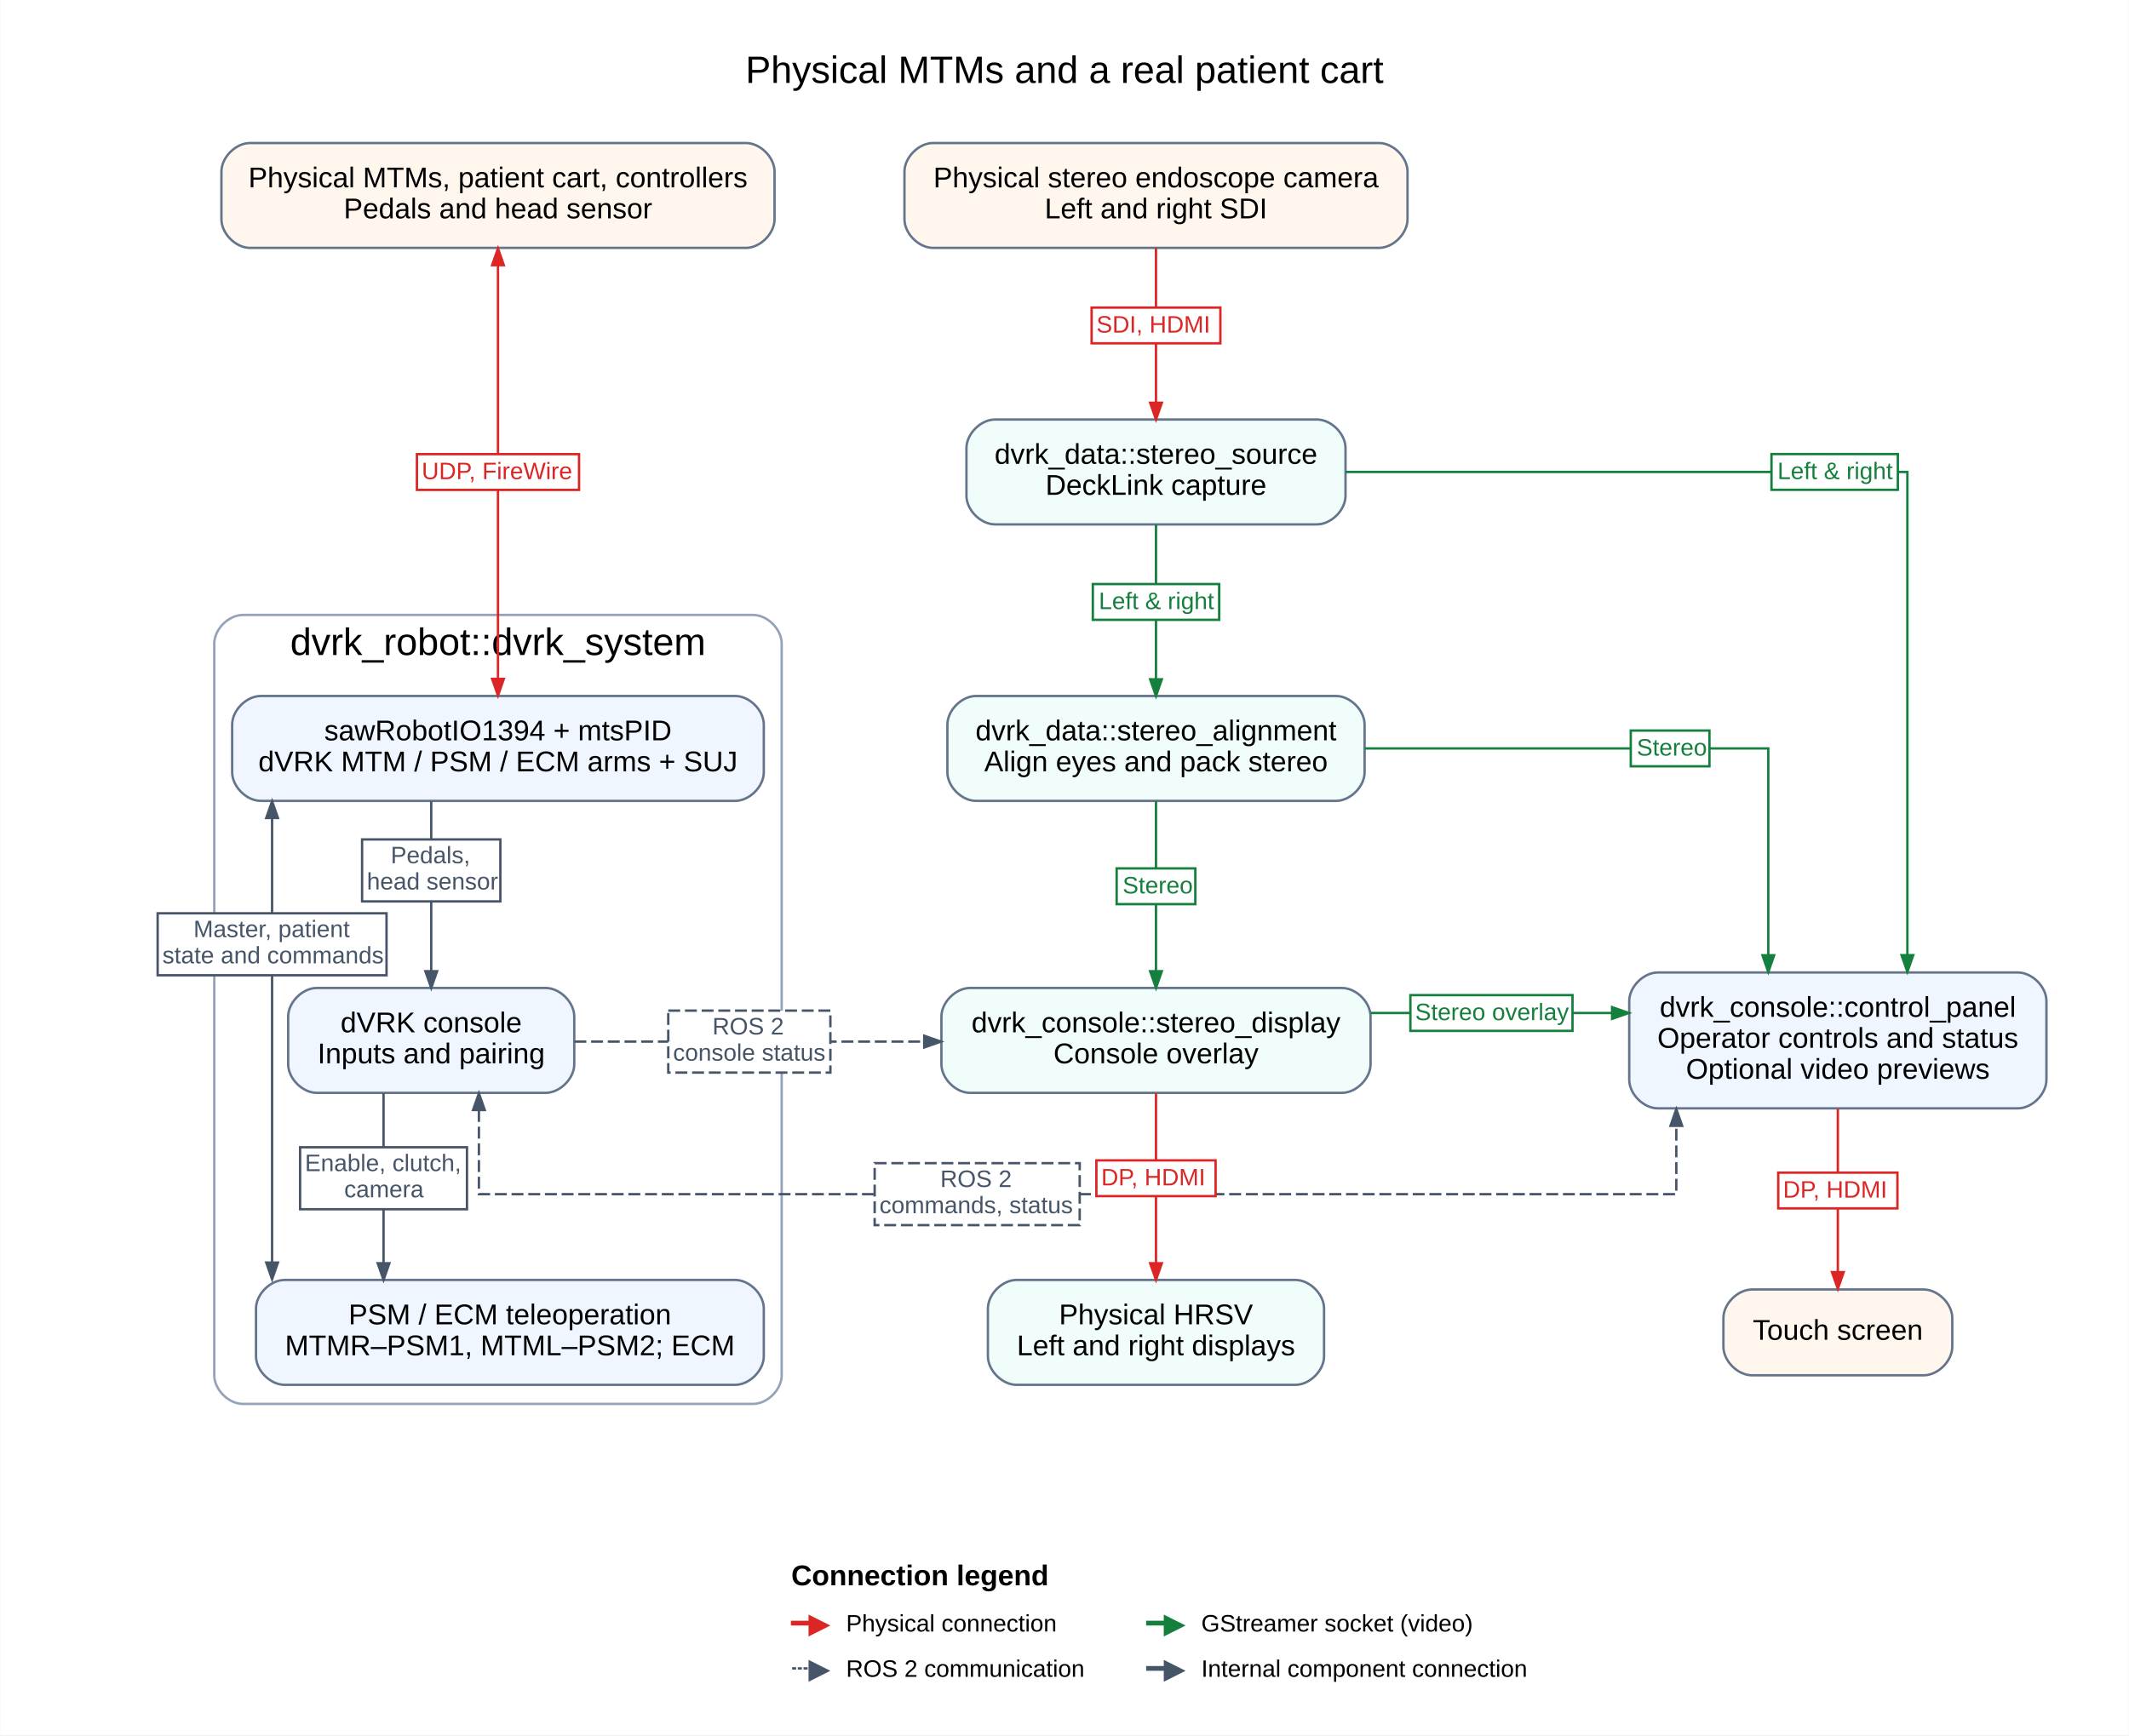
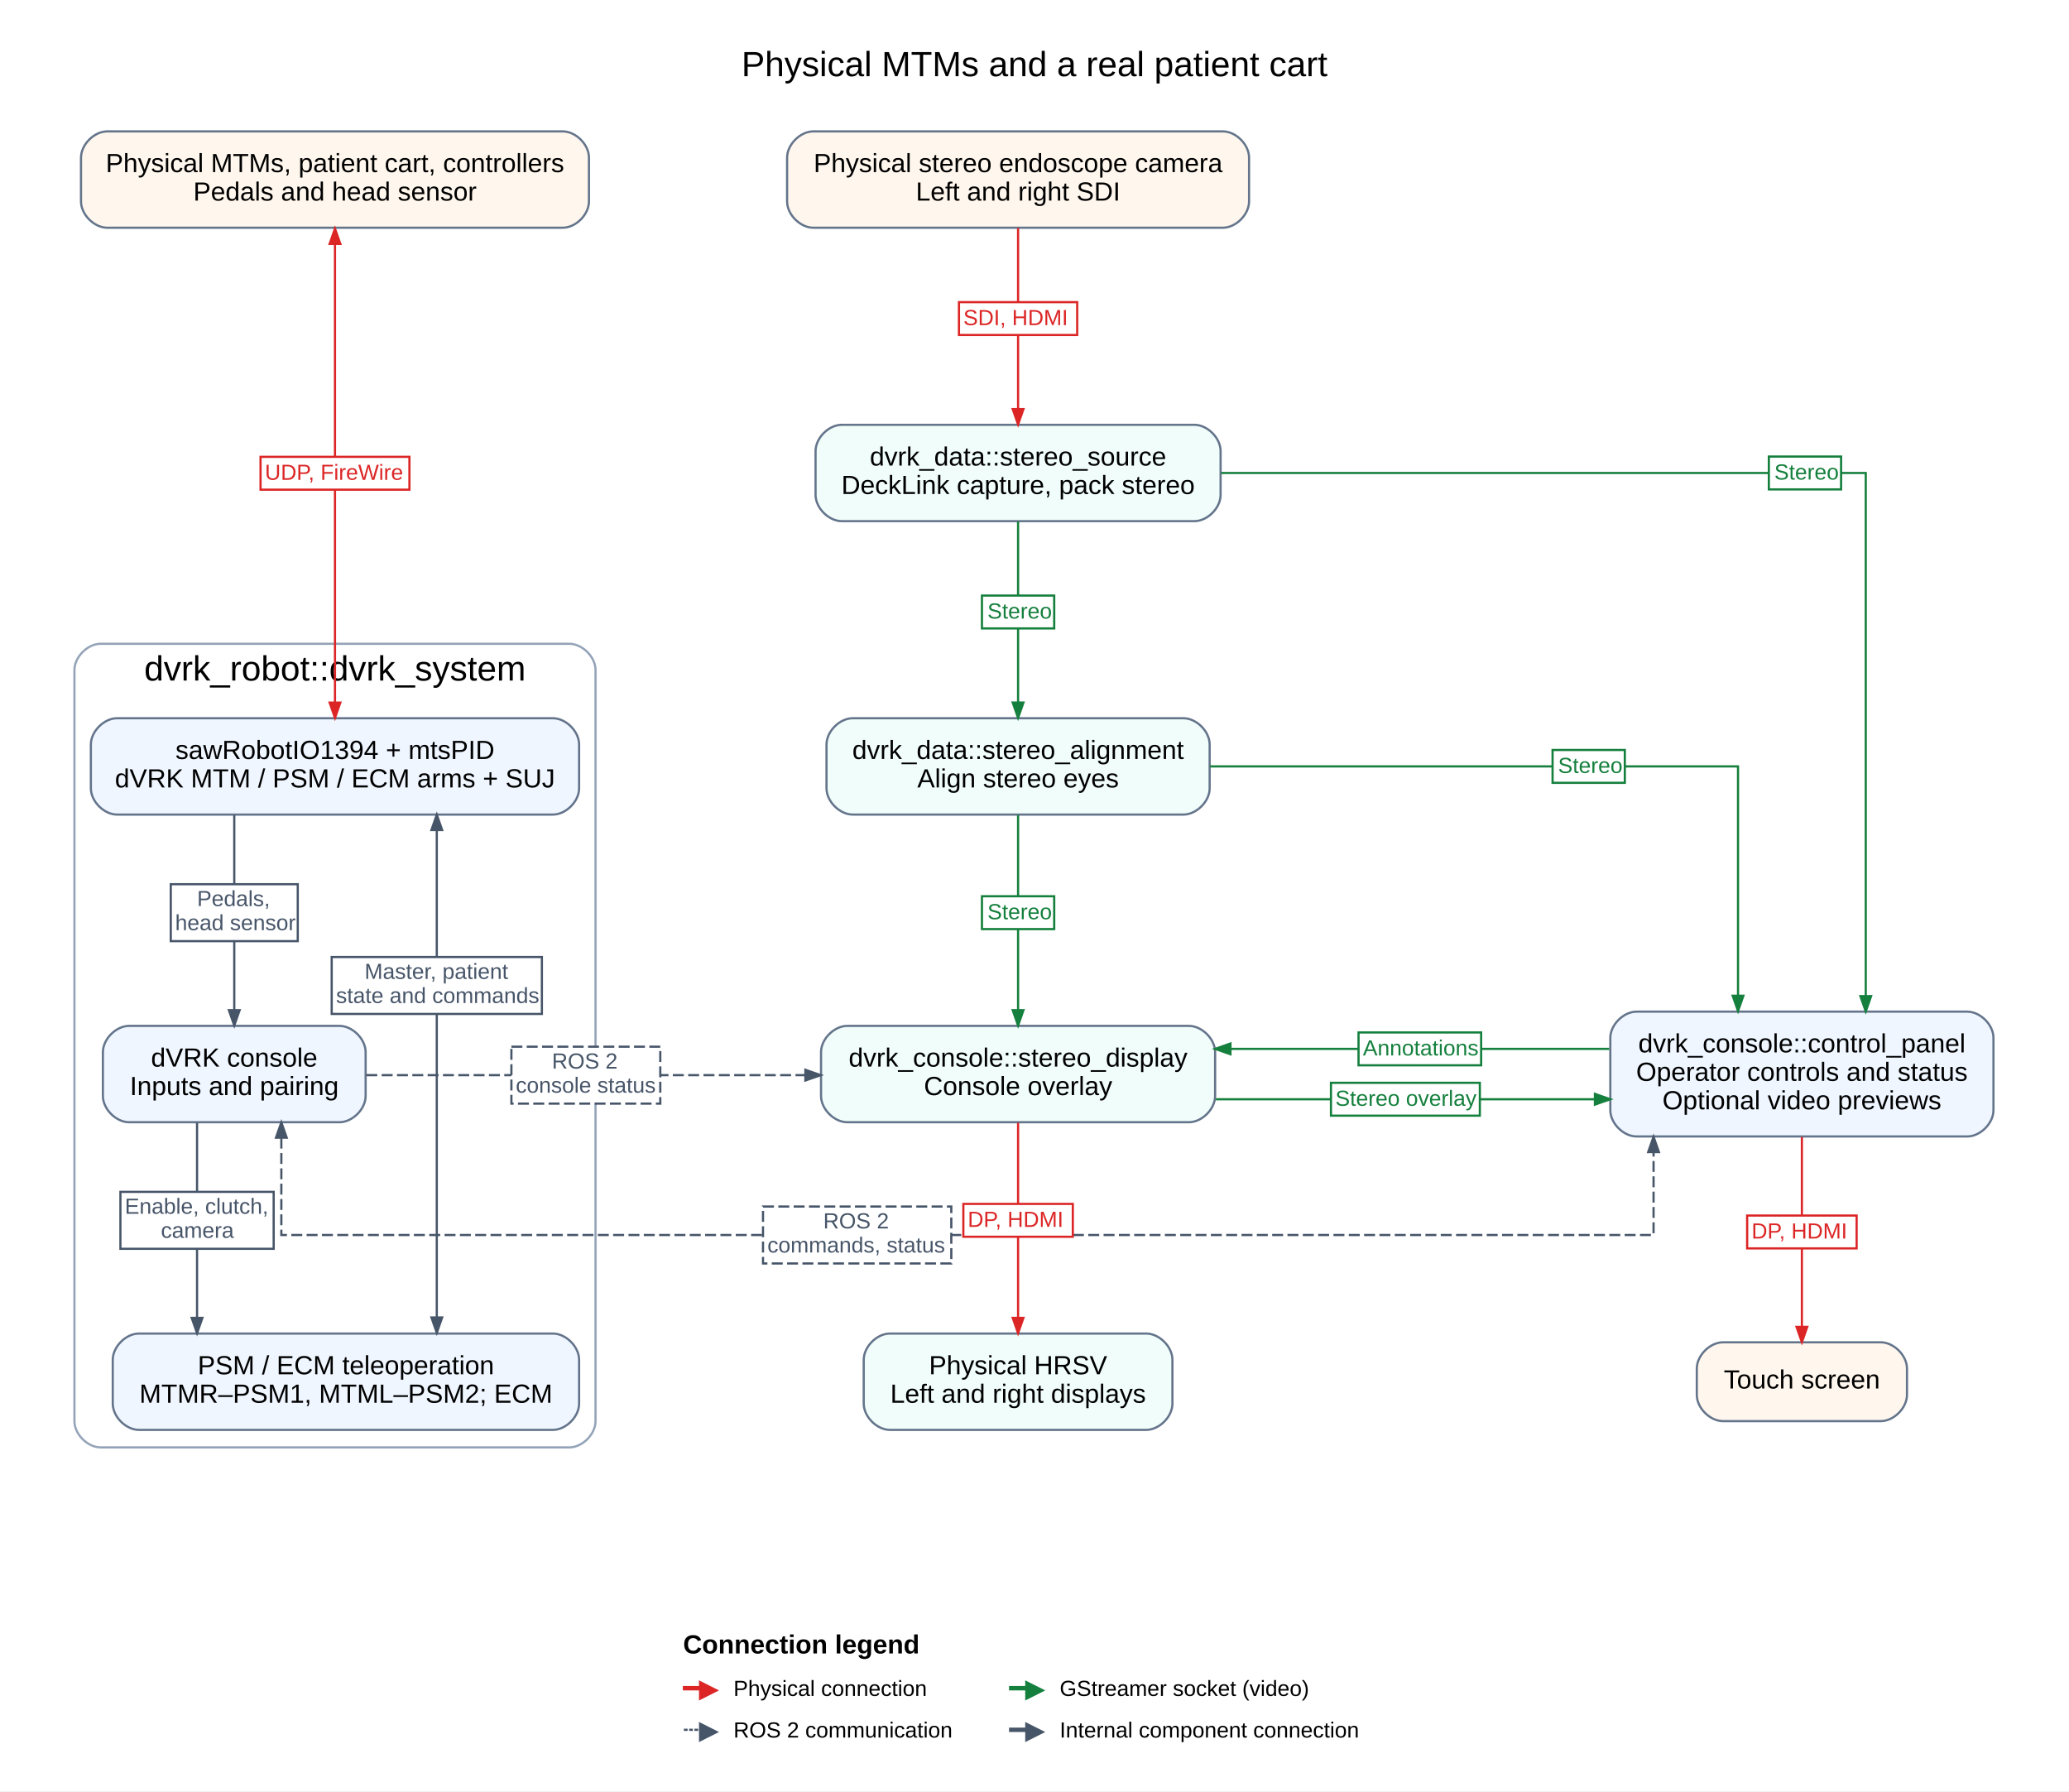
- <svg xmlns="http://www.w3.org/2000/svg" width="893pt" height="728pt" viewBox="0.00 0.00 892.75 728.00">
-   <g id="graph0" class="graph" transform="scale(1 1) rotate(0) translate(18 710)">
-     <polygon fill="white" stroke="transparent" points="-18,18 -18,-710 874.75,-710 874.75,18 -18,18" />
-     <text text-anchor="middle" x="428.38" y="-675.2" font-family="Arial,Helvetica,sans-serif" font-size="16.00">Physical MTMs and a real patient cart</text>
+ <svg xmlns="http://www.w3.org/2000/svg" width="945pt" height="818pt" viewBox="0.00 0.00 945.00 818.00">
+   <g id="graph0" class="graph" transform="scale(1 1) rotate(0) translate(18 800)">
+     <polygon fill="white" stroke="transparent" points="-18,18 -18,-800 927,-800 927,18 -18,18" />
+     <text text-anchor="middle" x="454.5" y="-765.2" font-family="Arial,Helvetica,sans-serif" font-size="16.00">Physical MTMs and a real patient cart</text>
    <g id="clust1" class="cluster">
</g>
    <g id="clust2" class="cluster">
-       <path fill="white" stroke="#94a3b8" d="M83.75,-121C83.75,-121 297.75,-121 297.75,-121 303.75,-121 309.75,-127 309.75,-133 309.75,-133 309.75,-440 309.75,-440 309.75,-446 303.75,-452 297.75,-452 297.75,-452 83.75,-452 83.75,-452 77.75,-452 71.75,-446 71.75,-440 71.75,-440 71.75,-133 71.75,-133 71.75,-127 77.75,-121 83.75,-121" />
-       <text text-anchor="middle" x="190.75" y="-435.2" font-family="Arial,Helvetica,sans-serif" font-size="16.00">dvrk_robot::dvrk_system</text>
+       <path fill="white" stroke="#94a3b8" d="M28,-139C28,-139 242,-139 242,-139 248,-139 254,-145 254,-151 254,-151 254,-494 254,-494 254,-500 248,-506 242,-506 242,-506 28,-506 28,-506 22,-506 16,-500 16,-494 16,-494 16,-151 16,-151 16,-145 22,-139 28,-139" />
+       <text text-anchor="middle" x="135" y="-489.2" font-family="Arial,Helvetica,sans-serif" font-size="16.00">dvrk_robot::dvrk_system</text>
    </g>
    <g id="clust3" class="cluster">
</g>
    <g id="clust4" class="cluster">
</g>
    <g id="node1" class="node">
-       <path fill="#fff7ed" stroke="#64748b" d="M294.75,-650C294.75,-650 86.75,-650 86.75,-650 80.75,-650 74.75,-644 74.75,-638 74.75,-638 74.75,-618 74.75,-618 74.75,-612 80.75,-606 86.75,-606 86.75,-606 294.75,-606 294.75,-606 300.75,-606 306.75,-612 306.75,-618 306.75,-618 306.75,-638 306.75,-638 306.75,-644 300.75,-650 294.75,-650" />
-       <text text-anchor="middle" x="190.75" y="-631.4" font-family="Arial,Helvetica,sans-serif" font-size="12.00">Physical MTMs, patient cart, controllers</text>
-       <text text-anchor="middle" x="190.75" y="-618.4" font-family="Arial,Helvetica,sans-serif" font-size="12.00">Pedals and head sensor</text>
+       <path fill="#fff7ed" stroke="#64748b" d="M239,-740C239,-740 31,-740 31,-740 25,-740 19,-734 19,-728 19,-728 19,-708 19,-708 19,-702 25,-696 31,-696 31,-696 239,-696 239,-696 245,-696 251,-702 251,-708 251,-708 251,-728 251,-728 251,-734 245,-740 239,-740" />
+       <text text-anchor="middle" x="135" y="-721.4" font-family="Arial,Helvetica,sans-serif" font-size="12.00">Physical MTMs, patient cart, controllers</text>
+       <text text-anchor="middle" x="135" y="-708.4" font-family="Arial,Helvetica,sans-serif" font-size="12.00">Pedals and head sensor</text>
    </g>
    <g id="node2" class="node">
-       <path fill="#eff6ff" stroke="#64748b" d="M290.25,-418C290.25,-418 91.25,-418 91.25,-418 85.25,-418 79.25,-412 79.25,-406 79.25,-406 79.25,-386 79.25,-386 79.25,-380 85.25,-374 91.25,-374 91.25,-374 290.25,-374 290.25,-374 296.25,-374 302.25,-380 302.25,-386 302.25,-386 302.25,-406 302.25,-406 302.25,-412 296.25,-418 290.25,-418" />
-       <text text-anchor="middle" x="190.75" y="-399.4" font-family="Arial,Helvetica,sans-serif" font-size="12.00">sawRobotIO1394 + mtsPID</text>
-       <text text-anchor="middle" x="190.75" y="-386.4" font-family="Arial,Helvetica,sans-serif" font-size="12.00">dVRK MTM / PSM / ECM arms + SUJ</text>
+       <path fill="#eff6ff" stroke="#64748b" d="M234.5,-472C234.5,-472 35.5,-472 35.5,-472 29.5,-472 23.5,-466 23.5,-460 23.5,-460 23.5,-440 23.5,-440 23.5,-434 29.5,-428 35.5,-428 35.5,-428 234.5,-428 234.5,-428 240.5,-428 246.5,-434 246.5,-440 246.5,-440 246.5,-460 246.5,-460 246.5,-466 240.5,-472 234.5,-472" />
+       <text text-anchor="middle" x="135" y="-453.4" font-family="Arial,Helvetica,sans-serif" font-size="12.00">sawRobotIO1394 + mtsPID</text>
+       <text text-anchor="middle" x="135" y="-440.4" font-family="Arial,Helvetica,sans-serif" font-size="12.00">dVRK MTM / PSM / ECM arms + SUJ</text>
    </g>
    <g id="edge4" class="edge">
-       <path fill="none" stroke="#dc2626" d="M190.75,-598.75C190.75,-598.75 190.75,-425.18 190.75,-425.18" />
-       <polygon fill="#dc2626" stroke="#dc2626" points="193.2,-425.18 190.75,-418.18 188.3,-425.18 193.2,-425.18" />
-       <polygon fill="#dc2626" stroke="#dc2626" points="188.3,-598.75 190.75,-605.75 193.2,-598.75 188.3,-598.75" />
+       <path fill="none" stroke="#dc2626" d="M135,-688.61C135,-688.61 135,-479.14 135,-479.14" />
+       <polygon fill="#dc2626" stroke="#dc2626" points="137.45,-479.14 135,-472.14 132.55,-479.14 137.45,-479.14" />
+       <polygon fill="#dc2626" stroke="#dc2626" points="132.55,-688.61 135,-695.61 137.45,-688.61 132.55,-688.61" />
    </g>
    <g id="node3" class="node">
-       <path fill="#eff6ff" stroke="#64748b" d="M210.75,-295.5C210.75,-295.5 114.75,-295.5 114.75,-295.5 108.75,-295.5 102.75,-289.5 102.75,-283.5 102.75,-283.5 102.75,-263.5 102.75,-263.5 102.75,-257.5 108.75,-251.5 114.75,-251.5 114.75,-251.5 210.75,-251.5 210.75,-251.5 216.75,-251.5 222.75,-257.5 222.75,-263.5 222.75,-263.5 222.75,-283.5 222.75,-283.5 222.75,-289.5 216.75,-295.5 210.75,-295.5" />
-       <text text-anchor="middle" x="162.75" y="-276.9" font-family="Arial,Helvetica,sans-serif" font-size="12.00">dVRK console</text>
-       <text text-anchor="middle" x="162.75" y="-263.9" font-family="Arial,Helvetica,sans-serif" font-size="12.00">Inputs and pairing</text>
+       <path fill="#eff6ff" stroke="#64748b" d="M137,-331.5C137,-331.5 41,-331.5 41,-331.5 35,-331.5 29,-325.5 29,-319.5 29,-319.5 29,-299.5 29,-299.5 29,-293.5 35,-287.5 41,-287.5 41,-287.5 137,-287.5 137,-287.5 143,-287.5 149,-293.5 149,-299.5 149,-299.5 149,-319.5 149,-319.5 149,-325.5 143,-331.5 137,-331.5" />
+       <text text-anchor="middle" x="89" y="-312.9" font-family="Arial,Helvetica,sans-serif" font-size="12.00">dVRK console</text>
+       <text text-anchor="middle" x="89" y="-299.9" font-family="Arial,Helvetica,sans-serif" font-size="12.00">Inputs and pairing</text>
    </g>
    <g id="edge1" class="edge">
-       <path fill="none" stroke="#475569" d="M162.75,-373.82C162.75,-373.82 162.75,-302.52 162.75,-302.52" />
-       <polygon fill="#475569" stroke="#475569" points="165.2,-302.52 162.75,-295.52 160.3,-302.52 165.2,-302.52" />
+       <path fill="none" stroke="#475569" d="M89,-427.74C89,-427.74 89,-338.66 89,-338.66" />
+       <polygon fill="#475569" stroke="#475569" points="91.45,-338.66 89,-331.66 86.55,-338.66 91.45,-338.66" />
    </g>
    <g id="node4" class="node">
-       <path fill="#eff6ff" stroke="#64748b" d="M290.25,-173C290.25,-173 101.25,-173 101.25,-173 95.25,-173 89.25,-167 89.25,-161 89.25,-161 89.25,-141 89.25,-141 89.25,-135 95.25,-129 101.25,-129 101.25,-129 290.25,-129 290.25,-129 296.25,-129 302.25,-135 302.25,-141 302.25,-141 302.25,-161 302.25,-161 302.25,-167 296.25,-173 290.25,-173" />
-       <text text-anchor="middle" x="195.75" y="-154.4" font-family="Arial,Helvetica,sans-serif" font-size="12.00">PSM / ECM teleoperation</text>
-       <text text-anchor="middle" x="195.75" y="-141.4" font-family="Arial,Helvetica,sans-serif" font-size="12.00">MTMR–PSM1, MTML–PSM2; ECM</text>
+       <path fill="#eff6ff" stroke="#64748b" d="M234.5,-191C234.5,-191 45.5,-191 45.5,-191 39.5,-191 33.5,-185 33.5,-179 33.5,-179 33.5,-159 33.5,-159 33.5,-153 39.5,-147 45.5,-147 45.5,-147 234.5,-147 234.5,-147 240.5,-147 246.5,-153 246.5,-159 246.5,-159 246.5,-179 246.5,-179 246.5,-185 240.5,-191 234.5,-191" />
+       <text text-anchor="middle" x="140" y="-172.4" font-family="Arial,Helvetica,sans-serif" font-size="12.00">PSM / ECM teleoperation</text>
+       <text text-anchor="middle" x="140" y="-159.4" font-family="Arial,Helvetica,sans-serif" font-size="12.00">MTMR–PSM1, MTML–PSM2; ECM</text>
    </g>
    <g id="edge2" class="edge">
-       <path fill="none" stroke="#475569" d="M96,-366.83C96,-366.83 96,-180.3 96,-180.3" />
-       <polygon fill="#475569" stroke="#475569" points="98.45,-180.3 96,-173.3 93.55,-180.3 98.45,-180.3" />
-       <polygon fill="#475569" stroke="#475569" points="93.55,-366.83 96,-373.83 98.45,-366.83 93.55,-366.83" />
+       <path fill="none" stroke="#475569" d="M181.5,-420.95C181.5,-420.95 181.5,-198.34 181.5,-198.34" />
+       <polygon fill="#475569" stroke="#475569" points="183.95,-198.34 181.5,-191.34 179.05,-198.34 183.95,-198.34" />
+       <polygon fill="#475569" stroke="#475569" points="179.05,-420.95 181.5,-427.95 183.95,-420.95 179.05,-420.95" />
    </g>
    <g id="edge3" class="edge">
-       <path fill="none" stroke="#475569" d="M142.75,-251.32C142.75,-251.32 142.75,-180.02 142.75,-180.02" />
-       <polygon fill="#475569" stroke="#475569" points="145.2,-180.02 142.75,-173.02 140.3,-180.02 145.2,-180.02" />
+       <path fill="none" stroke="#475569" d="M72,-287.24C72,-287.24 72,-198.16 72,-198.16" />
+       <polygon fill="#475569" stroke="#475569" points="74.45,-198.16 72,-191.16 69.55,-198.16 74.45,-198.16" />
    </g>
    <g id="node8" class="node">
-       <path fill="#f0fdfa" stroke="#64748b" d="M544.75,-295.5C544.75,-295.5 388.75,-295.5 388.75,-295.5 382.75,-295.5 376.75,-289.5 376.75,-283.5 376.75,-283.5 376.75,-263.5 376.75,-263.5 376.75,-257.5 382.75,-251.5 388.75,-251.5 388.75,-251.5 544.75,-251.5 544.75,-251.5 550.75,-251.5 556.75,-257.5 556.75,-263.5 556.75,-263.5 556.75,-283.5 556.75,-283.5 556.75,-289.5 550.75,-295.5 544.75,-295.5" />
-       <text text-anchor="middle" x="466.75" y="-276.9" font-family="Arial,Helvetica,sans-serif" font-size="12.00">dvrk_console::stereo_display</text>
-       <text text-anchor="middle" x="466.75" y="-263.9" font-family="Arial,Helvetica,sans-serif" font-size="12.00">Console overlay</text>
+       <path fill="#f0fdfa" stroke="#64748b" d="M525,-331.5C525,-331.5 369,-331.5 369,-331.5 363,-331.5 357,-325.5 357,-319.5 357,-319.5 357,-299.5 357,-299.5 357,-293.5 363,-287.5 369,-287.5 369,-287.5 525,-287.5 525,-287.5 531,-287.5 537,-293.5 537,-299.5 537,-299.5 537,-319.5 537,-319.5 537,-325.5 531,-331.5 525,-331.5" />
+       <text text-anchor="middle" x="447" y="-312.9" font-family="Arial,Helvetica,sans-serif" font-size="12.00">dvrk_console::stereo_display</text>
+       <text text-anchor="middle" x="447" y="-299.9" font-family="Arial,Helvetica,sans-serif" font-size="12.00">Console overlay</text>
    </g>
    <g id="edge8" class="edge">
-       <path fill="none" stroke="#475569" stroke-dasharray="5,2" d="M222.81,-273C222.81,-273 369.54,-273 369.54,-273" />
-       <polygon fill="#475569" stroke="#475569" points="369.54,-275.45 376.54,-273 369.54,-270.55 369.54,-275.45" />
+       <path fill="none" stroke="#475569" stroke-dasharray="5,2" d="M149.32,-309C149.32,-309 349.84,-309 349.84,-309" />
+       <polygon fill="#475569" stroke="#475569" points="349.84,-311.45 356.84,-309 349.84,-306.55 349.84,-311.45" />
    </g>
    <g id="node10" class="node">
-       <path fill="#eff6ff" stroke="#64748b" d="M828.25,-302C828.25,-302 677.25,-302 677.25,-302 671.25,-302 665.25,-296 665.25,-290 665.25,-290 665.25,-257 665.25,-257 665.25,-251 671.25,-245 677.25,-245 677.25,-245 828.25,-245 828.25,-245 834.25,-245 840.25,-251 840.25,-257 840.25,-257 840.25,-290 840.25,-290 840.25,-296 834.25,-302 828.25,-302" />
-       <text text-anchor="middle" x="752.75" y="-283.4" font-family="Arial,Helvetica,sans-serif" font-size="12.00">dvrk_console::control_panel</text>
-       <text text-anchor="middle" x="752.75" y="-270.4" font-family="Arial,Helvetica,sans-serif" font-size="12.00">Operator controls and status</text>
-       <text text-anchor="middle" x="752.75" y="-257.4" font-family="Arial,Helvetica,sans-serif" font-size="12.00">Optional video previews</text>
+       <path fill="#eff6ff" stroke="#64748b" d="M880.5,-338C880.5,-338 729.5,-338 729.5,-338 723.5,-338 717.5,-332 717.5,-326 717.5,-326 717.5,-293 717.5,-293 717.5,-287 723.5,-281 729.5,-281 729.5,-281 880.5,-281 880.5,-281 886.5,-281 892.5,-287 892.5,-293 892.5,-293 892.5,-326 892.5,-326 892.5,-332 886.5,-338 880.5,-338" />
+       <text text-anchor="middle" x="805" y="-319.4" font-family="Arial,Helvetica,sans-serif" font-size="12.00">dvrk_console::control_panel</text>
+       <text text-anchor="middle" x="805" y="-306.4" font-family="Arial,Helvetica,sans-serif" font-size="12.00">Operator controls and status</text>
+       <text text-anchor="middle" x="805" y="-293.4" font-family="Arial,Helvetica,sans-serif" font-size="12.00">Optional video previews</text>
    </g>
    <g id="edge10" class="edge">
-       <path fill="none" stroke="#475569" stroke-dasharray="5,2" d="M182.75,-244.3C182.75,-244.3 182.75,-209 182.75,-209 182.75,-209 685,-209 685,-209 685,-209 685,-237.65 685,-237.65" />
-       <polygon fill="#475569" stroke="#475569" points="180.3,-244.3 182.75,-251.3 185.2,-244.3 180.3,-244.3" />
-       <polygon fill="#475569" stroke="#475569" points="682.55,-237.65 685,-244.65 687.45,-237.65 682.55,-237.65" />
+       <path fill="none" stroke="#475569" stroke-dasharray="5,2" d="M110.5,-280.45C110.5,-280.45 110.5,-236 110.5,-236 110.5,-236 737.25,-236 737.25,-236 737.25,-236 737.25,-273.87 737.25,-273.87" />
+       <polygon fill="#475569" stroke="#475569" points="108.05,-280.45 110.5,-287.45 112.95,-280.45 108.05,-280.45" />
+       <polygon fill="#475569" stroke="#475569" points="734.8,-273.87 737.25,-280.87 739.7,-273.87 734.8,-273.87" />
    </g>
    <g id="node13" class="node">
-       <text text-anchor="start" x="313.75" y="-44.9" font-family="Arial,Helvetica,sans-serif" font-weight="bold" font-size="12.00">Connection legend</text>
-       <text text-anchor="start" x="313.75" y="-24.9" font-family="Arial,Helvetica,sans-serif" font-size="12.00" fill="#dc2626">━▶</text>
-       <text text-anchor="start" x="336.75" y="-25.5" font-family="Arial,Helvetica,sans-serif" font-size="10.00">Physical connection</text>
-       <text text-anchor="start" x="462.75" y="-24.9" font-family="Arial,Helvetica,sans-serif" font-size="12.00" fill="#15803d">━▶</text>
-       <text text-anchor="start" x="485.75" y="-25.5" font-family="Arial,Helvetica,sans-serif" font-size="10.00">GStreamer socket (video)</text>
-       <text text-anchor="start" x="313.75" y="-5.9" font-family="Arial,Helvetica,sans-serif" font-size="12.00" fill="#475569">┄▶</text>
-       <text text-anchor="start" x="336.75" y="-6.5" font-family="Arial,Helvetica,sans-serif" font-size="10.00">ROS 2 communication</text>
-       <text text-anchor="start" x="462.75" y="-5.9" font-family="Arial,Helvetica,sans-serif" font-size="12.00" fill="#475569">━▶</text>
-       <text text-anchor="start" x="485.75" y="-6.5" font-family="Arial,Helvetica,sans-serif" font-size="10.00">Internal component connection</text>
+       <text text-anchor="start" x="294" y="-44.9" font-family="Arial,Helvetica,sans-serif" font-weight="bold" font-size="12.00">Connection legend</text>
+       <text text-anchor="start" x="294" y="-24.9" font-family="Arial,Helvetica,sans-serif" font-size="12.00" fill="#dc2626">━▶</text>
+       <text text-anchor="start" x="317" y="-25.5" font-family="Arial,Helvetica,sans-serif" font-size="10.00">Physical connection</text>
+       <text text-anchor="start" x="443" y="-24.9" font-family="Arial,Helvetica,sans-serif" font-size="12.00" fill="#15803d">━▶</text>
+       <text text-anchor="start" x="466" y="-25.5" font-family="Arial,Helvetica,sans-serif" font-size="10.00">GStreamer socket (video)</text>
+       <text text-anchor="start" x="294" y="-5.9" font-family="Arial,Helvetica,sans-serif" font-size="12.00" fill="#475569">┄▶</text>
+       <text text-anchor="start" x="317" y="-6.5" font-family="Arial,Helvetica,sans-serif" font-size="10.00">ROS 2 communication</text>
+       <text text-anchor="start" x="443" y="-5.9" font-family="Arial,Helvetica,sans-serif" font-size="12.00" fill="#475569">━▶</text>
+       <text text-anchor="start" x="466" y="-6.5" font-family="Arial,Helvetica,sans-serif" font-size="10.00">Internal component connection</text>
    </g>
    <g id="node5" class="node">
-       <path fill="#fff7ed" stroke="#64748b" d="M560.25,-650C560.25,-650 373.25,-650 373.25,-650 367.25,-650 361.25,-644 361.25,-638 361.25,-638 361.25,-618 361.25,-618 361.25,-612 367.25,-606 373.25,-606 373.25,-606 560.25,-606 560.25,-606 566.25,-606 572.25,-612 572.25,-618 572.25,-618 572.25,-638 572.25,-638 572.25,-644 566.25,-650 560.25,-650" />
-       <text text-anchor="middle" x="466.75" y="-631.4" font-family="Arial,Helvetica,sans-serif" font-size="12.00">Physical stereo endoscope camera</text>
-       <text text-anchor="middle" x="466.75" y="-618.4" font-family="Arial,Helvetica,sans-serif" font-size="12.00">Left and right SDI</text>
+       <path fill="#fff7ed" stroke="#64748b" d="M540.5,-740C540.5,-740 353.5,-740 353.5,-740 347.5,-740 341.5,-734 341.5,-728 341.5,-728 341.5,-708 341.5,-708 341.5,-702 347.5,-696 353.5,-696 353.5,-696 540.5,-696 540.5,-696 546.5,-696 552.5,-702 552.5,-708 552.5,-708 552.5,-728 552.5,-728 552.5,-734 546.5,-740 540.5,-740" />
+       <text text-anchor="middle" x="447" y="-721.4" font-family="Arial,Helvetica,sans-serif" font-size="12.00">Physical stereo endoscope camera</text>
+       <text text-anchor="middle" x="447" y="-708.4" font-family="Arial,Helvetica,sans-serif" font-size="12.00">Left and right SDI</text>
    </g>
    <g id="node6" class="node">
-       <path fill="#f0fdfa" stroke="#64748b" d="M534.25,-534C534.25,-534 399.25,-534 399.25,-534 393.25,-534 387.25,-528 387.25,-522 387.25,-522 387.25,-502 387.25,-502 387.25,-496 393.25,-490 399.25,-490 399.25,-490 534.25,-490 534.25,-490 540.25,-490 546.25,-496 546.25,-502 546.25,-502 546.25,-522 546.25,-522 546.25,-528 540.25,-534 534.25,-534" />
-       <text text-anchor="middle" x="466.75" y="-515.4" font-family="Arial,Helvetica,sans-serif" font-size="12.00">dvrk_data::stereo_source</text>
-       <text text-anchor="middle" x="466.75" y="-502.4" font-family="Arial,Helvetica,sans-serif" font-size="12.00">DeckLink capture</text>
+       <path fill="#f0fdfa" stroke="#64748b" d="M527.5,-606C527.5,-606 366.5,-606 366.5,-606 360.5,-606 354.5,-600 354.5,-594 354.5,-594 354.5,-574 354.5,-574 354.5,-568 360.5,-562 366.5,-562 366.5,-562 527.5,-562 527.5,-562 533.5,-562 539.5,-568 539.5,-574 539.5,-574 539.5,-594 539.5,-594 539.5,-600 533.5,-606 527.5,-606" />
+       <text text-anchor="middle" x="447" y="-587.4" font-family="Arial,Helvetica,sans-serif" font-size="12.00">dvrk_data::stereo_source</text>
+       <text text-anchor="middle" x="447" y="-574.4" font-family="Arial,Helvetica,sans-serif" font-size="12.00">DeckLink capture, pack stereo</text>
    </g>
    <g id="edge5" class="edge">
-       <path fill="none" stroke="#dc2626" d="M466.75,-605.91C466.75,-605.91 466.75,-541.01 466.75,-541.01" />
-       <polygon fill="#dc2626" stroke="#dc2626" points="469.2,-541.01 466.75,-534.01 464.3,-541.01 469.2,-541.01" />
+       <path fill="none" stroke="#dc2626" d="M447,-695.87C447,-695.87 447,-613.16 447,-613.16" />
+       <polygon fill="#dc2626" stroke="#dc2626" points="449.45,-613.16 447,-606.16 444.55,-613.16 449.45,-613.16" />
    </g>
    <g id="node7" class="node">
-       <path fill="#f0fdfa" stroke="#64748b" d="M542.25,-418C542.25,-418 391.25,-418 391.25,-418 385.25,-418 379.25,-412 379.25,-406 379.25,-406 379.25,-386 379.25,-386 379.25,-380 385.25,-374 391.25,-374 391.25,-374 542.25,-374 542.25,-374 548.25,-374 554.25,-380 554.25,-386 554.25,-386 554.25,-406 554.25,-406 554.25,-412 548.25,-418 542.25,-418" />
-       <text text-anchor="middle" x="466.75" y="-399.4" font-family="Arial,Helvetica,sans-serif" font-size="12.00">dvrk_data::stereo_alignment</text>
-       <text text-anchor="middle" x="466.75" y="-386.4" font-family="Arial,Helvetica,sans-serif" font-size="12.00">Align eyes and pack stereo</text>
+       <path fill="#f0fdfa" stroke="#64748b" d="M522.5,-472C522.5,-472 371.5,-472 371.5,-472 365.5,-472 359.5,-466 359.5,-460 359.5,-460 359.5,-440 359.5,-440 359.5,-434 365.5,-428 371.5,-428 371.5,-428 522.5,-428 522.5,-428 528.5,-428 534.5,-434 534.5,-440 534.5,-440 534.5,-460 534.5,-460 534.5,-466 528.5,-472 522.5,-472" />
+       <text text-anchor="middle" x="447" y="-453.4" font-family="Arial,Helvetica,sans-serif" font-size="12.00">dvrk_data::stereo_alignment</text>
+       <text text-anchor="middle" x="447" y="-440.4" font-family="Arial,Helvetica,sans-serif" font-size="12.00">Align stereo eyes</text>
    </g>
    <g id="edge6" class="edge">
-       <path fill="none" stroke="#15803d" d="M466.75,-489.91C466.75,-489.91 466.75,-425.01 466.75,-425.01" />
-       <polygon fill="#15803d" stroke="#15803d" points="469.2,-425.01 466.75,-418.01 464.3,-425.01 469.2,-425.01" />
+       <path fill="none" stroke="#15803d" d="M447,-561.87C447,-561.87 447,-479.16 447,-479.16" />
+       <polygon fill="#15803d" stroke="#15803d" points="449.45,-479.16 447,-472.16 444.55,-479.16 449.45,-479.16" />
    </g>
    <g id="edge11" class="edge">
-       <path fill="none" stroke="#15803d" d="M546.28,-512C639.65,-512 781.92,-512 781.92,-512 781.92,-512 781.92,-309.27 781.92,-309.27" />
-       <polygon fill="#15803d" stroke="#15803d" points="784.37,-309.27 781.92,-302.27 779.47,-309.27 784.37,-309.27" />
+       <path fill="none" stroke="#15803d" d="M539.74,-584C654.28,-584 834.17,-584 834.17,-584 834.17,-584 834.17,-345.1 834.17,-345.1" />
+       <polygon fill="#15803d" stroke="#15803d" points="836.62,-345.1 834.17,-338.1 831.72,-345.1 836.62,-345.1" />
    </g>
    <g id="edge7" class="edge">
-       <path fill="none" stroke="#15803d" d="M466.75,-373.82C466.75,-373.82 466.75,-302.52 466.75,-302.52" />
-       <polygon fill="#15803d" stroke="#15803d" points="469.2,-302.52 466.75,-295.52 464.3,-302.52 469.2,-302.52" />
+       <path fill="none" stroke="#15803d" d="M447,-427.74C447,-427.74 447,-338.66 447,-338.66" />
+       <polygon fill="#15803d" stroke="#15803d" points="449.45,-338.66 447,-331.66 444.55,-338.66 449.45,-338.66" />
    </g>
    <g id="edge12" class="edge">
-       <path fill="none" stroke="#15803d" d="M554.42,-396C628.82,-396 723.58,-396 723.58,-396 723.58,-396 723.58,-309.22 723.58,-309.22" />
-       <polygon fill="#15803d" stroke="#15803d" points="726.03,-309.22 723.58,-302.22 721.13,-309.22 726.03,-309.22" />
+       <path fill="none" stroke="#15803d" d="M534.69,-450C632.1,-450 775.83,-450 775.83,-450 775.83,-450 775.83,-345.27 775.83,-345.27" />
+       <polygon fill="#15803d" stroke="#15803d" points="778.28,-345.27 775.83,-338.27 773.38,-345.27 778.28,-345.27" />
    </g>
    <g id="node9" class="node">
-       <path fill="#f0fdfa" stroke="#64748b" d="M525.25,-173C525.25,-173 408.25,-173 408.25,-173 402.25,-173 396.25,-167 396.25,-161 396.25,-161 396.25,-141 396.25,-141 396.25,-135 402.25,-129 408.25,-129 408.25,-129 525.25,-129 525.25,-129 531.25,-129 537.25,-135 537.25,-141 537.25,-141 537.25,-161 537.25,-161 537.25,-167 531.25,-173 525.25,-173" />
-       <text text-anchor="middle" x="466.75" y="-154.4" font-family="Arial,Helvetica,sans-serif" font-size="12.00">Physical HRSV</text>
-       <text text-anchor="middle" x="466.75" y="-141.4" font-family="Arial,Helvetica,sans-serif" font-size="12.00">Left and right displays</text>
+       <path fill="#f0fdfa" stroke="#64748b" d="M505.5,-191C505.5,-191 388.5,-191 388.5,-191 382.5,-191 376.5,-185 376.5,-179 376.5,-179 376.5,-159 376.5,-159 376.5,-153 382.5,-147 388.5,-147 388.5,-147 505.5,-147 505.5,-147 511.5,-147 517.5,-153 517.5,-159 517.5,-159 517.5,-179 517.5,-179 517.5,-185 511.5,-191 505.5,-191" />
+       <text text-anchor="middle" x="447" y="-172.4" font-family="Arial,Helvetica,sans-serif" font-size="12.00">Physical HRSV</text>
+       <text text-anchor="middle" x="447" y="-159.4" font-family="Arial,Helvetica,sans-serif" font-size="12.00">Left and right displays</text>
    </g>
    <g id="edge9" class="edge">
-       <path fill="none" stroke="#dc2626" d="M466.75,-251.32C466.75,-251.32 466.75,-180.02 466.75,-180.02" />
-       <polygon fill="#dc2626" stroke="#dc2626" points="469.2,-180.02 466.75,-173.02 464.3,-180.02 469.2,-180.02" />
+       <path fill="none" stroke="#dc2626" d="M447,-287.24C447,-287.24 447,-198.16 447,-198.16" />
+       <polygon fill="#dc2626" stroke="#dc2626" points="449.45,-198.16 447,-191.16 444.55,-198.16 449.45,-198.16" />
    </g>
    <g id="edge13" class="edge">
-       <path fill="none" stroke="#15803d" d="M556.85,-285C556.85,-285 658.06,-285 658.06,-285" />
-       <polygon fill="#15803d" stroke="#15803d" points="658.06,-287.45 665.06,-285 658.06,-282.55 658.06,-287.45" />
+       <path fill="none" stroke="#15803d" d="M537.34,-298C537.34,-298 710.47,-298 710.47,-298" />
+       <polygon fill="#15803d" stroke="#15803d" points="710.47,-300.45 717.47,-298 710.47,-295.55 710.47,-300.45" />
+     </g>
+     <g id="edge14" class="edge">
+       <path fill="none" stroke="#15803d" d="M717,-321C717,-321 544,-321 544,-321" />
+       <polygon fill="#15803d" stroke="#15803d" points="544,-318.55 537,-321 544,-323.45 544,-318.55" />
    </g>
    <g id="node11" class="node">
-       <path fill="#fff7ed" stroke="#64748b" d="M788.75,-169C788.75,-169 716.75,-169 716.75,-169 710.75,-169 704.75,-163 704.75,-157 704.75,-157 704.75,-145 704.75,-145 704.75,-139 710.75,-133 716.75,-133 716.75,-133 788.75,-133 788.75,-133 794.75,-133 800.75,-139 800.75,-145 800.75,-145 800.75,-157 800.75,-157 800.75,-163 794.75,-169 788.75,-169" />
-       <text text-anchor="middle" x="752.75" y="-147.9" font-family="Arial,Helvetica,sans-serif" font-size="12.00">Touch screen</text>
-     </g>
-     <g id="edge14" class="edge">
-       <path fill="none" stroke="#dc2626" d="M752.75,-244.78C752.75,-244.78 752.75,-176.28 752.75,-176.28" />
-       <polygon fill="#dc2626" stroke="#dc2626" points="755.2,-176.28 752.75,-169.28 750.3,-176.28 755.2,-176.28" />
-     </g>
-     <g class="edge-label" data-edge="hardware-&gt;arms" transform="translate(34.000 7.505)">
-       <rect x="122.75" y="-526.97" width="68.0" height="15.0" fill="white" fill-opacity="1" stroke="#dc2626" stroke-width="1" />
-       <text text-anchor="start" x="124.75" y="-516.47" font-family="Arial,Helvetica,sans-serif" font-size="10.00" fill="#dc2626">UDP, FireWire</text>
-     </g>
-     <g class="edge-label" data-edge="arms-&gt;console" transform="translate(29.000 6.350)">
-       <rect x="104.75" y="-364.17" width="58.0" height="26.0" fill="white" fill-opacity="1" stroke="#475569" stroke-width="1" />
-       <text text-anchor="start" x="116.75" y="-354.17" font-family="Arial,Helvetica,sans-serif" font-size="10.00" fill="#475569">Pedals,</text>
-       <text text-anchor="start" x="106.75" y="-343.17" font-family="Arial,Helvetica,sans-serif" font-size="10.00" fill="#475569">head sensor</text>
-     </g>
-     <g class="edge-label" data-edge="arms-&gt;teleop" transform="translate(48.000 -27.270)">
-       <rect x="0.0" y="-299.56" width="96.0" height="26.0" fill="white" fill-opacity="1" stroke="#475569" stroke-width="1" />
-       <text text-anchor="start" x="15" y="-289.56" font-family="Arial,Helvetica,sans-serif" font-size="10.00" fill="#475569">Master, patient</text>
-       <text text-anchor="start" x="2" y="-278.56" font-family="Arial,Helvetica,sans-serif" font-size="10.00" fill="#475569">state and commands</text>
+       <path fill="#fff7ed" stroke="#64748b" d="M841,-187C841,-187 769,-187 769,-187 763,-187 757,-181 757,-175 757,-175 757,-163 757,-163 757,-157 763,-151 769,-151 769,-151 841,-151 841,-151 847,-151 853,-157 853,-163 853,-163 853,-175 853,-175 853,-181 847,-187 841,-187" />
+       <text text-anchor="middle" x="805" y="-165.9" font-family="Arial,Helvetica,sans-serif" font-size="12.00">Touch screen</text>
+     </g>
+     <g id="edge15" class="edge">
+       <path fill="none" stroke="#dc2626" d="M805,-280.73C805,-280.73 805,-194.04 805,-194.04" />
+       <polygon fill="#dc2626" stroke="#dc2626" points="807.45,-194.04 805,-187.04 802.55,-194.04 807.45,-194.04" />
+     </g>
+     <g class="edge-label" data-edge="hardware-&gt;arms" transform="translate(34.000 7.495)">
+       <rect x="67.0" y="-598.87" width="68.0" height="15.0" fill="white" fill-opacity="1" stroke="#dc2626" stroke-width="1" />
+       <text text-anchor="start" x="69" y="-588.37" font-family="Arial,Helvetica,sans-serif" font-size="10.00" fill="#dc2626">UDP, FireWire</text>
+     </g>
+     <g class="edge-label" data-edge="arms-&gt;console" transform="translate(29.000 13.000)">
+       <rect x="31.0" y="-409.2" width="58.0" height="26.0" fill="white" fill-opacity="1" stroke="#475569" stroke-width="1" />
+       <text text-anchor="start" x="43" y="-399.2" font-family="Arial,Helvetica,sans-serif" font-size="10.00" fill="#475569">Pedals,</text>
+       <text text-anchor="start" x="33" y="-388.2" font-family="Arial,Helvetica,sans-serif" font-size="10.00" fill="#475569">head sensor</text>
+     </g>
+     <g class="edge-label" data-edge="arms-&gt;teleop" transform="translate(-48.000 -27.310)">
+       <rect x="181.5" y="-335.64" width="96.0" height="26.0" fill="white" fill-opacity="1" stroke="#475569" stroke-width="1" />
+       <text text-anchor="start" x="196.5" y="-325.64" font-family="Arial,Helvetica,sans-serif" font-size="10.00" fill="#475569">Master, patient</text>
+       <text text-anchor="start" x="183.5" y="-314.64" font-family="Arial,Helvetica,sans-serif" font-size="10.00" fill="#475569">state and commands</text>
    </g>
    <g class="edge-label" data-edge="console-&gt;teleop" transform="translate(35.000 13.000)">
-       <rect x="72.75" y="-241.67" width="70.0" height="26.0" fill="white" fill-opacity="1" stroke="#475569" stroke-width="1" />
-       <text text-anchor="start" x="74.75" y="-231.67" font-family="Arial,Helvetica,sans-serif" font-size="10.00" fill="#475569">Enable, clutch,</text>
-       <text text-anchor="start" x="91.25" y="-220.67" font-family="Arial,Helvetica,sans-serif" font-size="10.00" fill="#475569">camera</text>
-     </g>
-     <g class="edge-label" data-edge="console-&gt;display" transform="translate(34.005 13.000)">
-       <rect x="228.17" y="-299.0" width="68" height="26.0" fill="white" fill-opacity="1" stroke="#475569" stroke-width="1" stroke-dasharray="5,2" />
-       <text text-anchor="start" x="246.67" y="-289" font-family="Arial,Helvetica,sans-serif" font-size="10.00" fill="#475569">ROS 2</text>
-       <text text-anchor="start" x="230.17" y="-278" font-family="Arial,Helvetica,sans-serif" font-size="10.00" fill="#475569">console status</text>
-     </g>
-     <g class="edge-label" data-edge="console-&gt;control_panel" transform="translate(4.200 13.000)">
-       <rect x="344.55" y="-235.0" width="86.0" height="26.0" fill="white" fill-opacity="1" stroke="#475569" stroke-width="1" stroke-dasharray="5,2" />
-       <text text-anchor="start" x="372.05" y="-225" font-family="Arial,Helvetica,sans-serif" font-size="10.00" fill="#475569">ROS 2</text>
-       <text text-anchor="start" x="346.55" y="-214" font-family="Arial,Helvetica,sans-serif" font-size="10.00" fill="#475569">commands, status</text>
-     </g>
-     <g class="edge-label" data-edge="camera-&gt;source" transform="translate(27.000 7.500)">
-       <rect x="412.75" y="-588.46" width="54.0" height="15.0" fill="white" fill-opacity="1" stroke="#dc2626" stroke-width="1" />
-       <text text-anchor="start" x="414.75" y="-577.96" font-family="Arial,Helvetica,sans-serif" font-size="10.00" fill="#dc2626">SDI, HDMI</text>
-     </g>
-     <g class="edge-label" data-edge="source-&gt;alignment" transform="translate(26.500 7.500)">
-       <rect x="413.75" y="-472.46" width="53.0" height="15.0" fill="white" fill-opacity="1" stroke="#15803d" stroke-width="1" />
-       <text text-anchor="start" x="416.25" y="-461.96" font-family="Arial,Helvetica,sans-serif" font-size="10.00" fill="#15803d">Left &amp; right</text>
-     </g>
-     <g class="edge-label" data-edge="source-&gt;control_panel" transform="translate(12.460 7.500)">
-       <rect x="712.46" y="-527.0" width="53.0" height="15.0" fill="white" fill-opacity="1" stroke="#15803d" stroke-width="1" />
-       <text text-anchor="start" x="714.96" y="-516.5" font-family="Arial,Helvetica,sans-serif" font-size="10.00" fill="#15803d">Left &amp; right</text>
+       <rect x="2.0" y="-268.7" width="70.0" height="26.0" fill="white" fill-opacity="1" stroke="#475569" stroke-width="1" />
+       <text text-anchor="start" x="4" y="-258.7" font-family="Arial,Helvetica,sans-serif" font-size="10.00" fill="#475569">Enable, clutch,</text>
+       <text text-anchor="start" x="20.5" y="-247.7" font-family="Arial,Helvetica,sans-serif" font-size="10.00" fill="#475569">camera</text>
+     </g>
+     <g class="edge-label" data-edge="console-&gt;display" transform="translate(34.000 -13.000)">
+       <rect x="181.58" y="-309.0" width="68.0" height="26.0" fill="white" fill-opacity="1" stroke="#475569" stroke-width="1" stroke-dasharray="5,2" />
+       <text text-anchor="start" x="200.08" y="-299" font-family="Arial,Helvetica,sans-serif" font-size="10.00" fill="#475569">ROS 2</text>
+       <text text-anchor="start" x="183.58" y="-288" font-family="Arial,Helvetica,sans-serif" font-size="10.00" fill="#475569">console status</text>
+     </g>
+     <g class="edge-label" data-edge="console-&gt;control_panel" transform="translate(-4.090 13.000)">
+       <rect x="334.59" y="-262.0" width="86.0" height="26.0" fill="white" fill-opacity="1" stroke="#475569" stroke-width="1" stroke-dasharray="5,2" />
+       <text text-anchor="start" x="362.09" y="-252" font-family="Arial,Helvetica,sans-serif" font-size="10.00" fill="#475569">ROS 2</text>
+       <text text-anchor="start" x="336.59" y="-241" font-family="Arial,Helvetica,sans-serif" font-size="10.00" fill="#475569">commands, status</text>
+     </g>
+     <g class="edge-label" data-edge="camera-&gt;source" transform="translate(27.000 7.505)">
+       <rect x="393.0" y="-669.52" width="54.0" height="15.0" fill="white" fill-opacity="1" stroke="#dc2626" stroke-width="1" />
+       <text text-anchor="start" x="395" y="-659.02" font-family="Arial,Helvetica,sans-serif" font-size="10.00" fill="#dc2626">SDI, HDMI</text>
+     </g>
+     <g class="edge-label" data-edge="source-&gt;alignment" transform="translate(16.500 7.505)">
+       <rect x="414.0" y="-535.52" width="33.0" height="15.0" fill="white" fill-opacity="1" stroke="#15803d" stroke-width="1" />
+       <text text-anchor="start" x="416.5" y="-525.02" font-family="Arial,Helvetica,sans-serif" font-size="10.00" fill="#15803d">Stereo</text>
+     </g>
+     <g class="edge-label" data-edge="source-&gt;control_panel" transform="translate(16.505 7.500)">
+       <rect x="773.4" y="-599.0" width="33.0" height="15.0" fill="white" fill-opacity="1" stroke="#15803d" stroke-width="1" />
+       <text text-anchor="start" x="775.9" y="-588.5" font-family="Arial,Helvetica,sans-serif" font-size="10.00" fill="#15803d">Stereo</text>
    </g>
    <g class="edge-label" data-edge="alignment-&gt;display" transform="translate(16.500 7.500)">
-       <rect x="433.75" y="-353.17" width="33.0" height="15.0" fill="white" fill-opacity="1" stroke="#15803d" stroke-width="1" />
-       <text text-anchor="start" x="436.25" y="-342.67" font-family="Arial,Helvetica,sans-serif" font-size="10.00" fill="#15803d">Stereo</text>
-     </g>
-     <g class="edge-label" data-edge="alignment-&gt;control_panel" transform="translate(16.500 7.500)">
-       <rect x="649.39" y="-411.0" width="33.0" height="15.0" fill="white" fill-opacity="1" stroke="#15803d" stroke-width="1" />
-       <text text-anchor="start" x="651.89" y="-400.5" font-family="Arial,Helvetica,sans-serif" font-size="10.00" fill="#15803d">Stereo</text>
+       <rect x="414.0" y="-398.2" width="33.0" height="15.0" fill="white" fill-opacity="1" stroke="#15803d" stroke-width="1" />
+       <text text-anchor="start" x="416.5" y="-387.7" font-family="Arial,Helvetica,sans-serif" font-size="10.00" fill="#15803d">Stereo</text>
+     </g>
+     <g class="edge-label" data-edge="alignment-&gt;control_panel" transform="translate(16.495 7.500)">
+       <rect x="674.63" y="-465.0" width="33.0" height="15.0" fill="white" fill-opacity="1" stroke="#15803d" stroke-width="1" />
+       <text text-anchor="start" x="677.13" y="-454.5" font-family="Arial,Helvetica,sans-serif" font-size="10.00" fill="#15803d">Stereo</text>
    </g>
    <g class="edge-label" data-edge="display-&gt;viewer" transform="translate(-25.000 7.500)">
-       <rect x="466.75" y="-230.67" width="50.0" height="15.0" fill="white" fill-opacity="1" stroke="#dc2626" stroke-width="1" />
-       <text text-anchor="start" x="468.75" y="-220.17" font-family="Arial,Helvetica,sans-serif" font-size="10.00" fill="#dc2626">DP, HDMI</text>
-     </g>
-     <g class="edge-label" data-edge="display-&gt;control_panel" transform="translate(-16.995 -7.500)">
-       <rect x="590.45" y="-285.0" width="68.0" height="15.0" fill="white" fill-opacity="1" stroke="#15803d" stroke-width="1" />
-       <text text-anchor="start" x="592.45" y="-274.5" font-family="Arial,Helvetica,sans-serif" font-size="10.00" fill="#15803d">Stereo overlay</text>
-     </g>
-     <g class="edge-label" data-edge="control_panel-&gt;touchscreen" transform="translate(25.000 7.500)">
-       <rect x="702.75" y="-225.53" width="50.0" height="15.0" fill="white" fill-opacity="1" stroke="#dc2626" stroke-width="1" />
-       <text text-anchor="start" x="704.75" y="-215.03" font-family="Arial,Helvetica,sans-serif" font-size="10.00" fill="#dc2626">DP, HDMI</text>
+       <rect x="447.0" y="-257.7" width="50.0" height="15.0" fill="white" fill-opacity="1" stroke="#dc2626" stroke-width="1" />
+       <text text-anchor="start" x="449" y="-247.2" font-family="Arial,Helvetica,sans-serif" font-size="10.00" fill="#dc2626">DP, HDMI</text>
+     </g>
+     <g class="edge-label" data-edge="display-&gt;control_panel" transform="translate(33.995 7.500)">
+       <rect x="555.91" y="-313.0" width="68.0" height="15.0" fill="white" fill-opacity="1" stroke="#15803d" stroke-width="1" />
+       <text text-anchor="start" x="557.91" y="-302.5" font-family="Arial,Helvetica,sans-serif" font-size="10.00" fill="#15803d">Stereo overlay</text>
+     </g>
+     <g class="edge-label" data-edge="control_panel:w-&gt;display:e" transform="translate(28.000 7.500)">
+       <rect x="574.5" y="-336.0" width="56.0" height="15.0" fill="white" fill-opacity="1" stroke="#15803d" stroke-width="1" />
+       <text text-anchor="start" x="576.5" y="-325.5" font-family="Arial,Helvetica,sans-serif" font-size="10.00" fill="#15803d">Annotations</text>
+     </g>
+     <g class="edge-label" data-edge="control_panel-&gt;touchscreen" transform="translate(25.000 7.495)">
+       <rect x="755.0" y="-252.38" width="50.0" height="15.0" fill="white" fill-opacity="1" stroke="#dc2626" stroke-width="1" />
+       <text text-anchor="start" x="757" y="-241.88" font-family="Arial,Helvetica,sans-serif" font-size="10.00" fill="#dc2626">DP, HDMI</text>
    </g>
  </g>
</svg>
